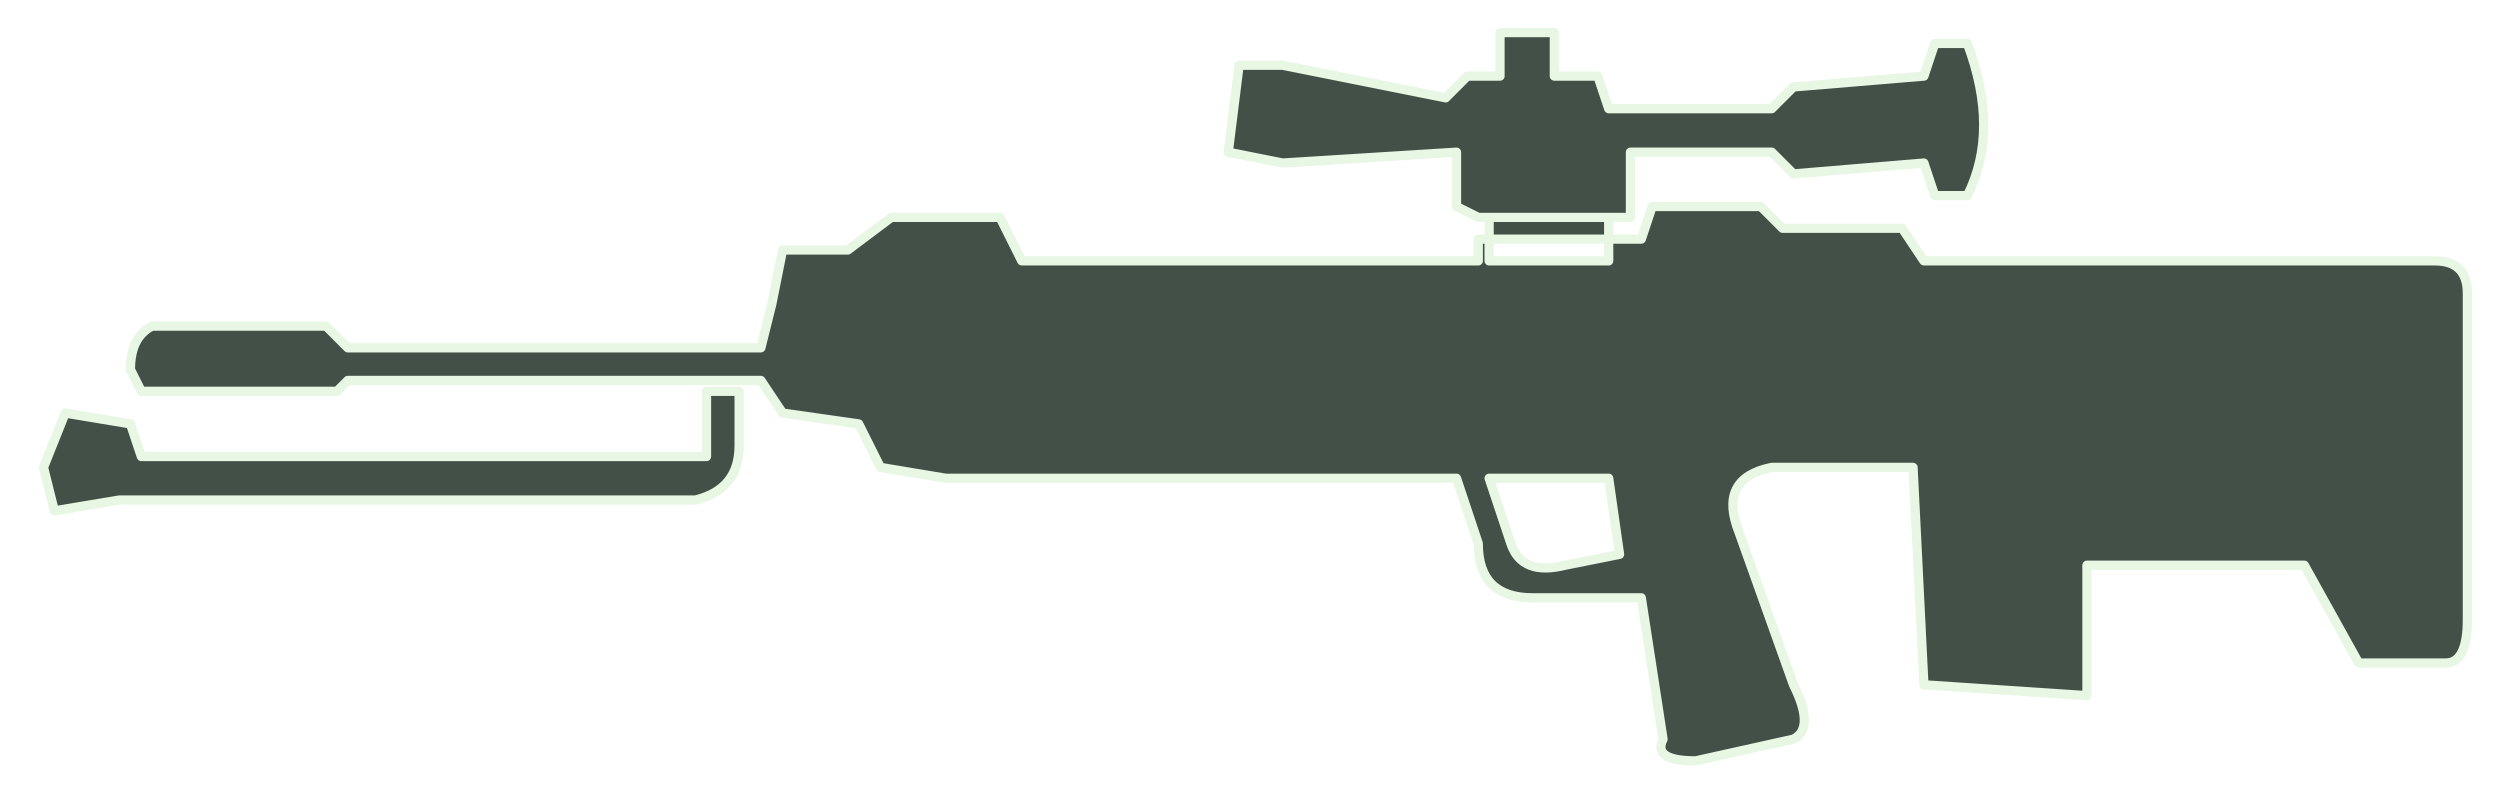
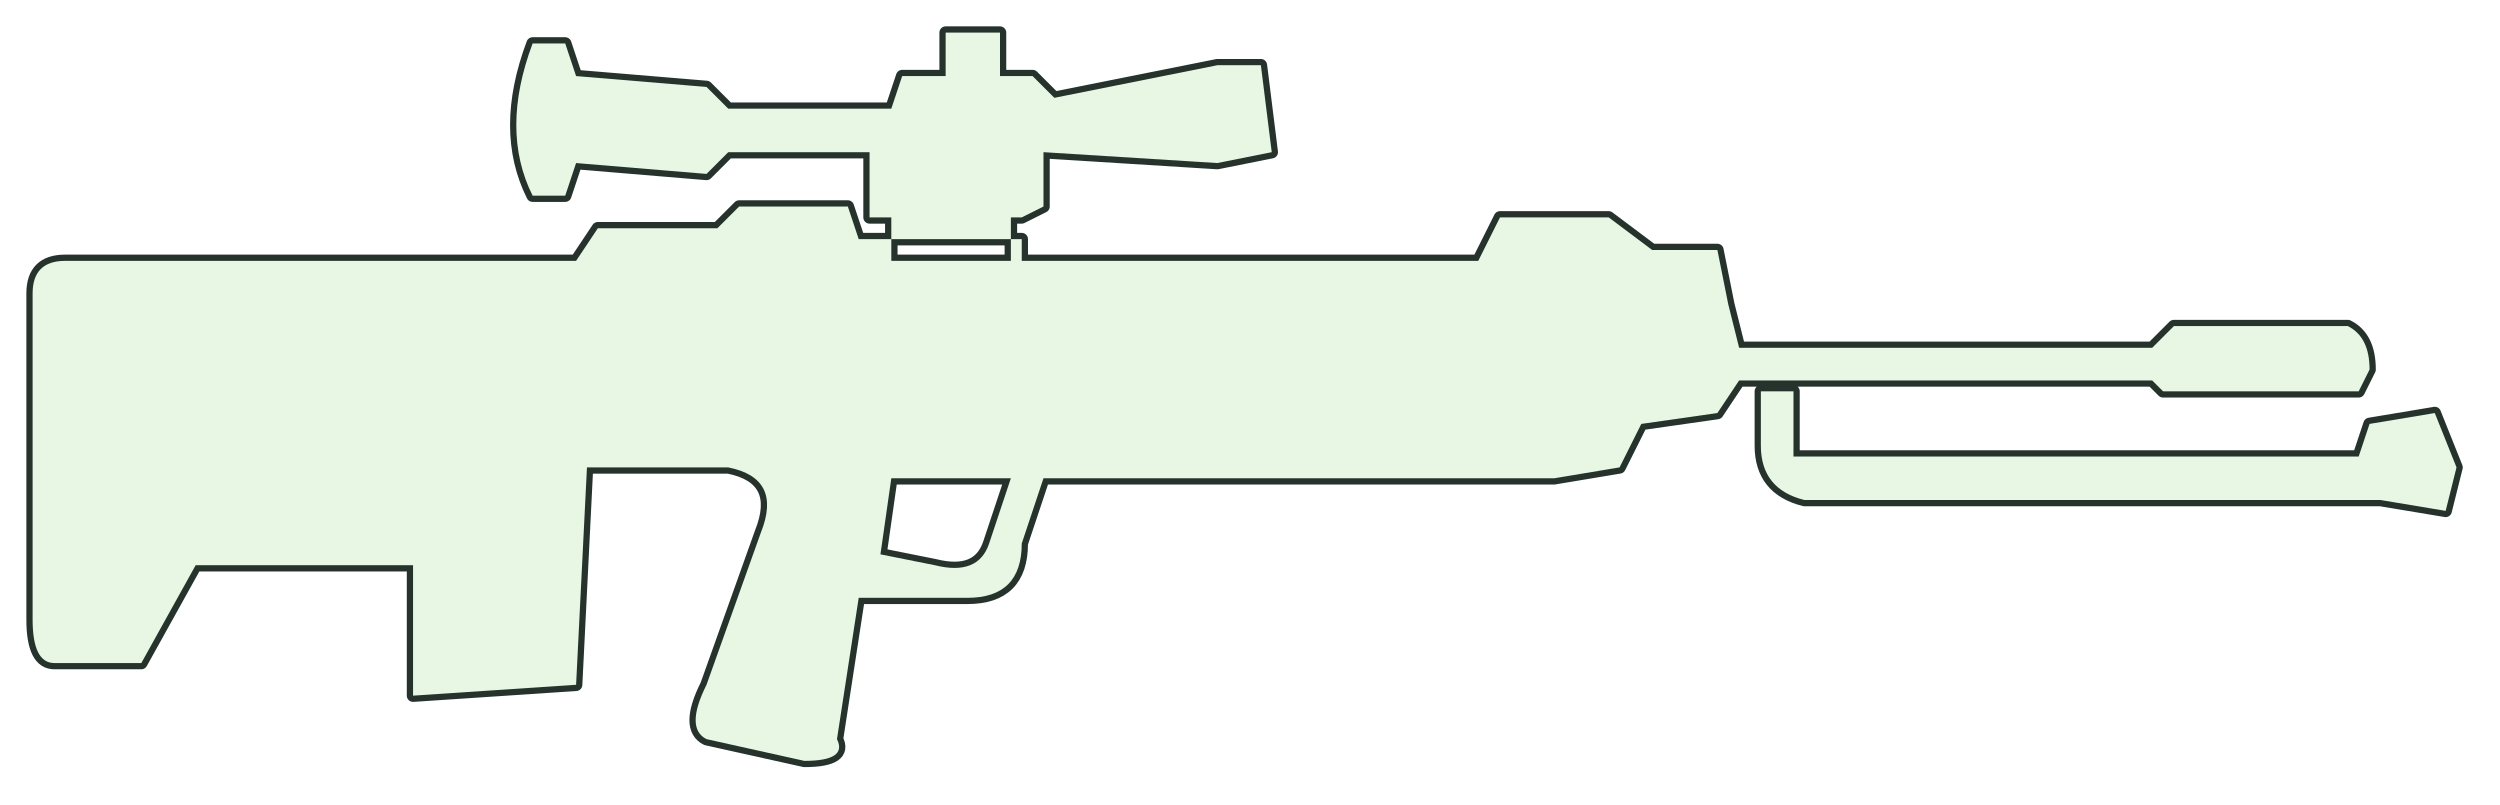
<svg xmlns="http://www.w3.org/2000/svg" width="232" height="74.643" viewBox="0 0 230 74">
-   <g transform="translate(230 0) scale(-1 1)">
-     <path fill="#435047" stroke="#e7f7e4" stroke-width="0.85" stroke-linejoin="round" fill-rule="evenodd" d="M3 27 Q3 24 6 24 L53 24 L55 21 L66 21 L68 19 L78 19 L79 22 L94 22 L94 24 L136 24 L138 20 L148 20 L152 23 L158 23 L159 28 L160 32 L198 32 L200 30 L216 30 Q218 31 218 34 L217 36 L199 36 L198 35 L160 35 L158 38 L151 39 L149 43 L143 44 L96 44 L94 50 Q94 55 89 55 L79 55 L77 68 Q78 70 74 70 L65 68 Q63 67 65 63 L70 49 Q72 44 67 43 L54 43 L53 63 L38 64 L38 52 L18 52 L13 61 L5 61 Q3 61 3 57 ZM49 4 L52 4 L53 7 L65 8 L67 10 L82 10 L83 7 L87 7 L87 3 L92 3 L92 7 L95 7 L97 9 L112 6 L116 6 L117 14 L112 15 L96 14 L96 19 L94 20 L80 20 L80 14 L67 14 L65 16 L53 15 L52 18 L49 18 Q46 12 49 4 Z M82 20 L93 20 L93 24 L82 24 ZM162 36 L165 36 L165 42 L217 42 L218 39 L224 38 L226 43 L225 47 L219 46 L166 46 Q162 45 162 41ZM82 44 L93 44 L91 50 Q90 53 86 52 L81 51 Z" />
+   <g>
+     <path fill="#e7f7e4" stroke="#26332d" stroke-width="1.15" stroke-linejoin="round" paint-order="stroke fill" fill-rule="evenodd" d="M3 27 Q3 24 6 24 L53 24 L55 21 L66 21 L68 19 L78 19 L79 22 L94 22 L94 24 L136 24 L138 20 L148 20 L152 23 L158 23 L159 28 L160 32 L198 32 L200 30 L216 30 Q218 31 218 34 L217 36 L199 36 L198 35 L160 35 L158 38 L151 39 L149 43 L143 44 L96 44 L94 50 Q94 55 89 55 L79 55 L77 68 Q78 70 74 70 L65 68 Q63 67 65 63 L70 49 Q72 44 67 43 L54 43 L53 63 L38 64 L38 52 L18 52 L13 61 L5 61 Q3 61 3 57 ZM49 4 L52 4 L53 7 L65 8 L67 10 L82 10 L83 7 L87 7 L87 3 L92 3 L92 7 L95 7 L97 9 L112 6 L116 6 L117 14 L112 15 L96 14 L96 19 L94 20 L80 20 L80 14 L67 14 L65 16 L53 15 L52 18 L49 18 Q46 12 49 4 Z M82 20 L93 20 L93 24 L82 24 ZM162 36 L165 36 L165 42 L217 42 L218 39 L224 38 L226 43 L225 47 L219 46 L166 46 Q162 45 162 41ZM82 44 L93 44 L91 50 Q90 53 86 52 L81 51 Z" />
  </g>
</svg>
